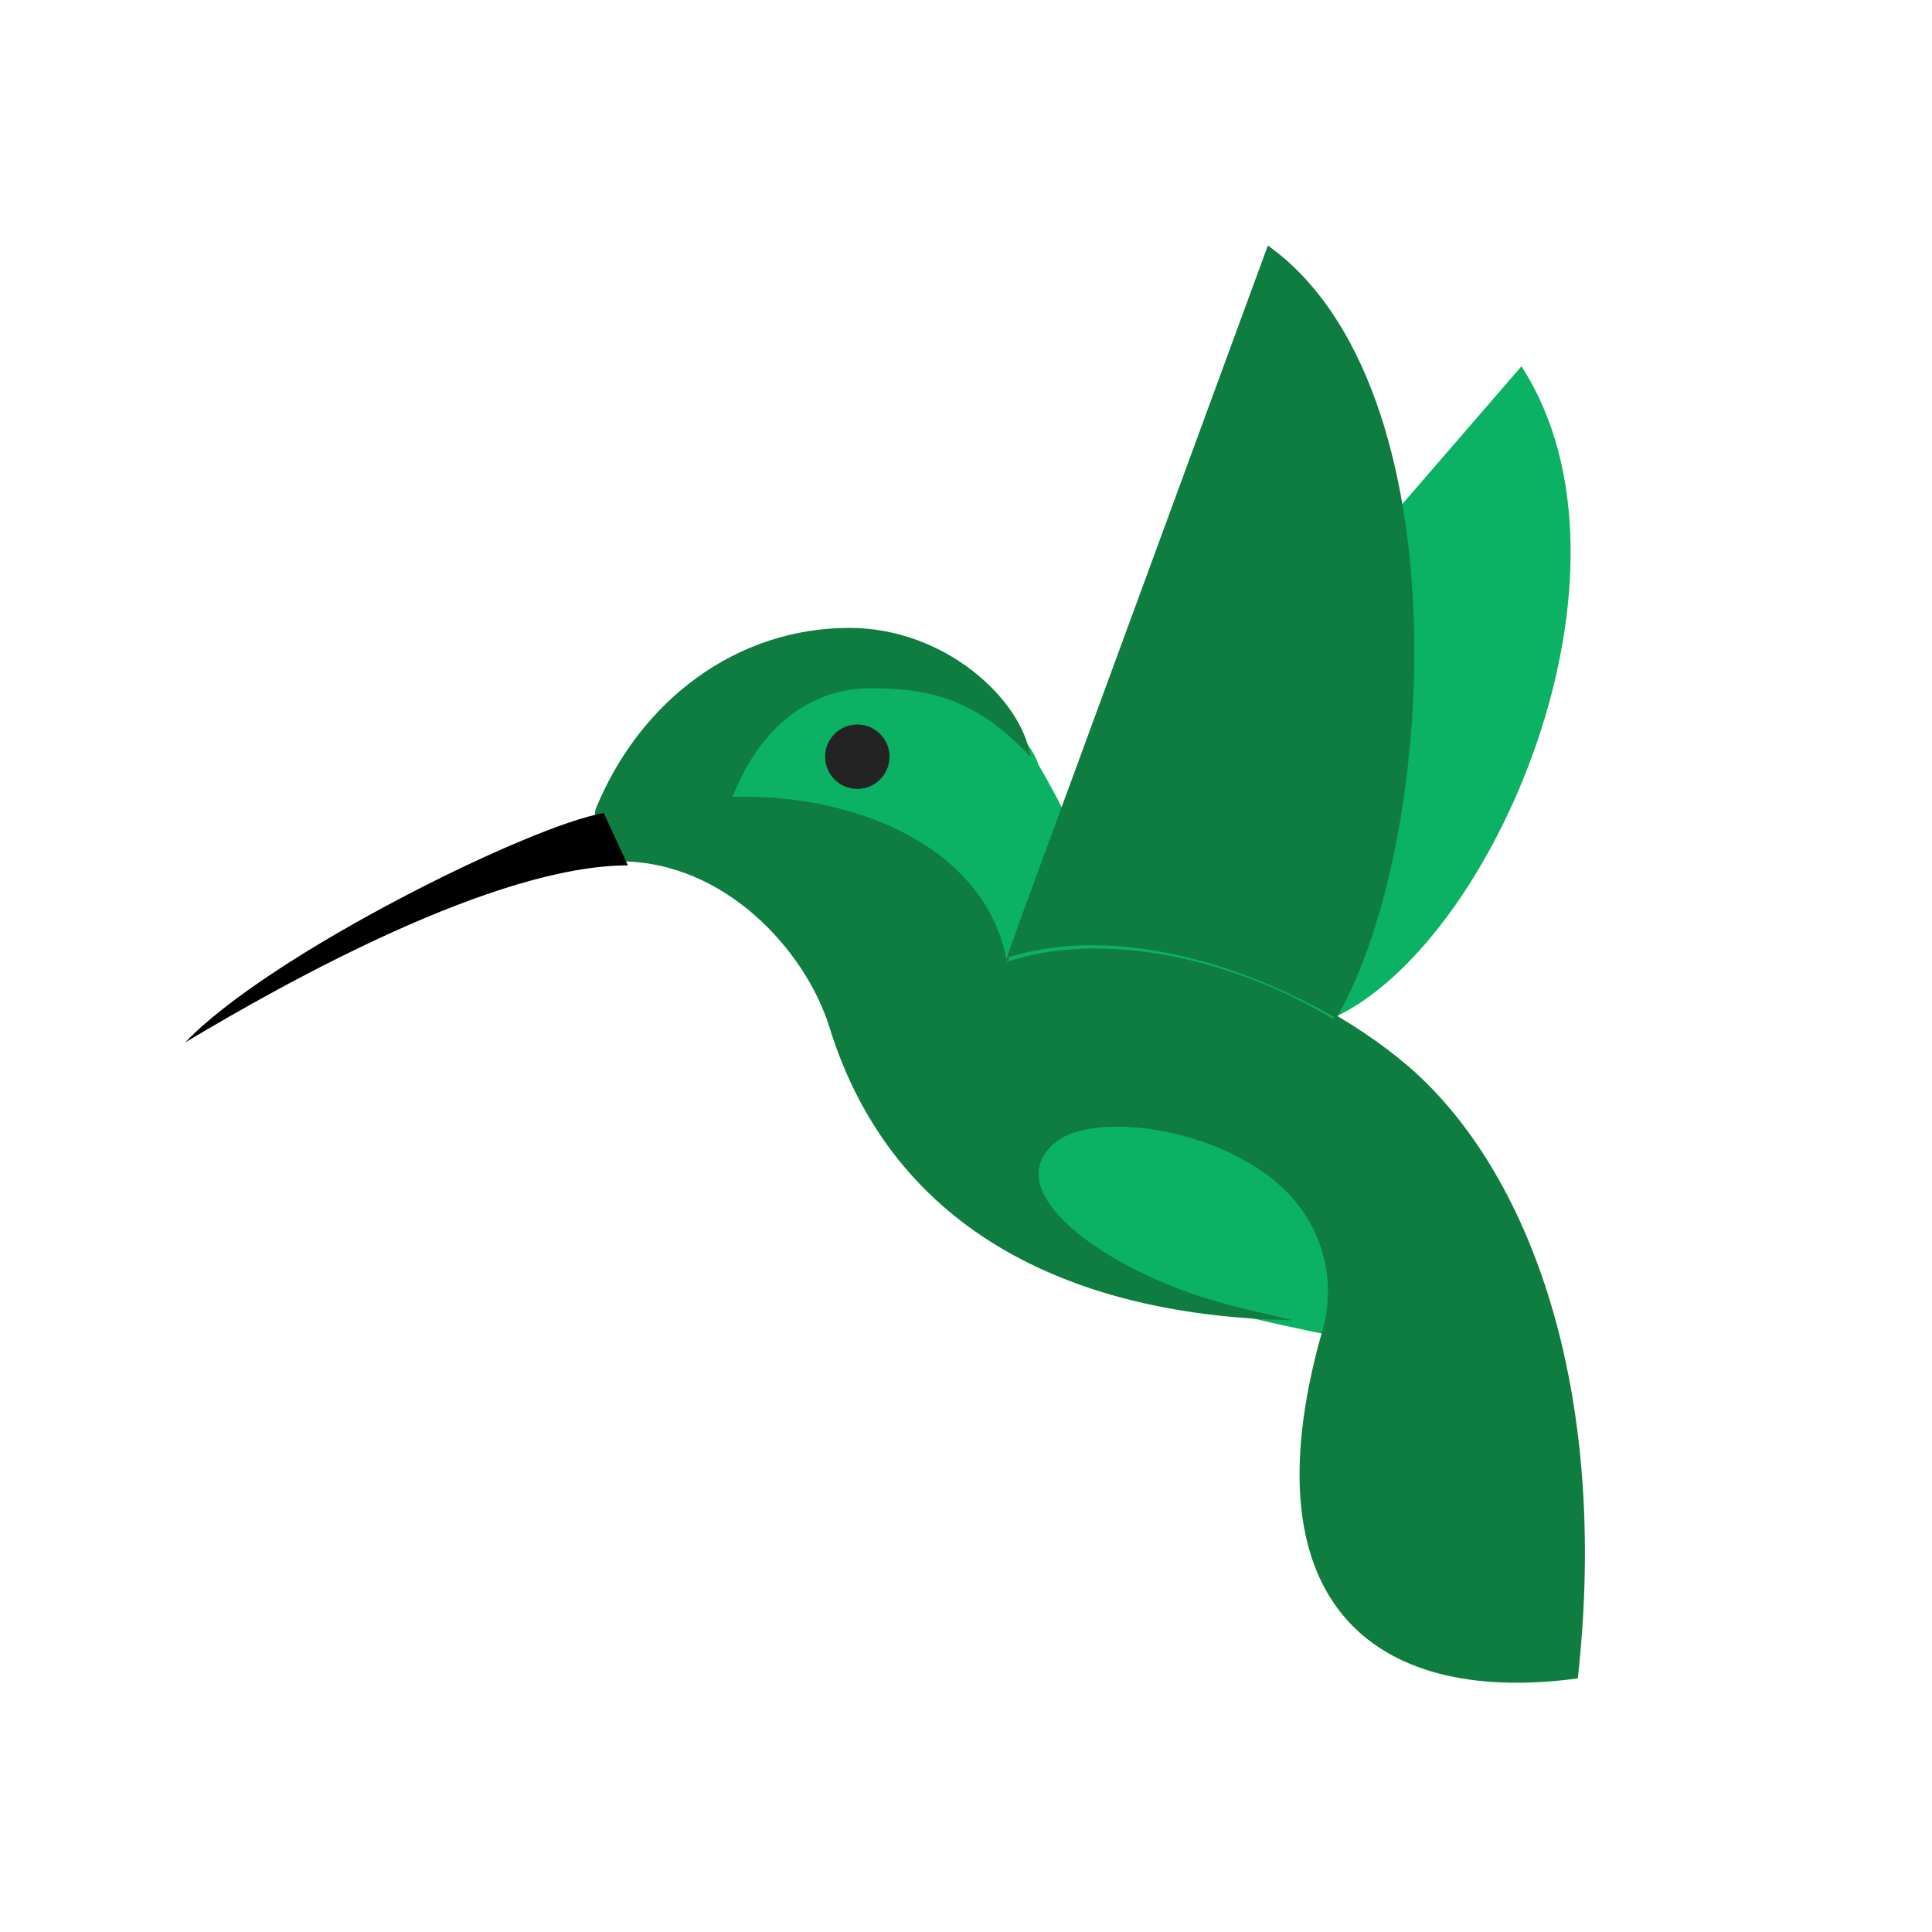
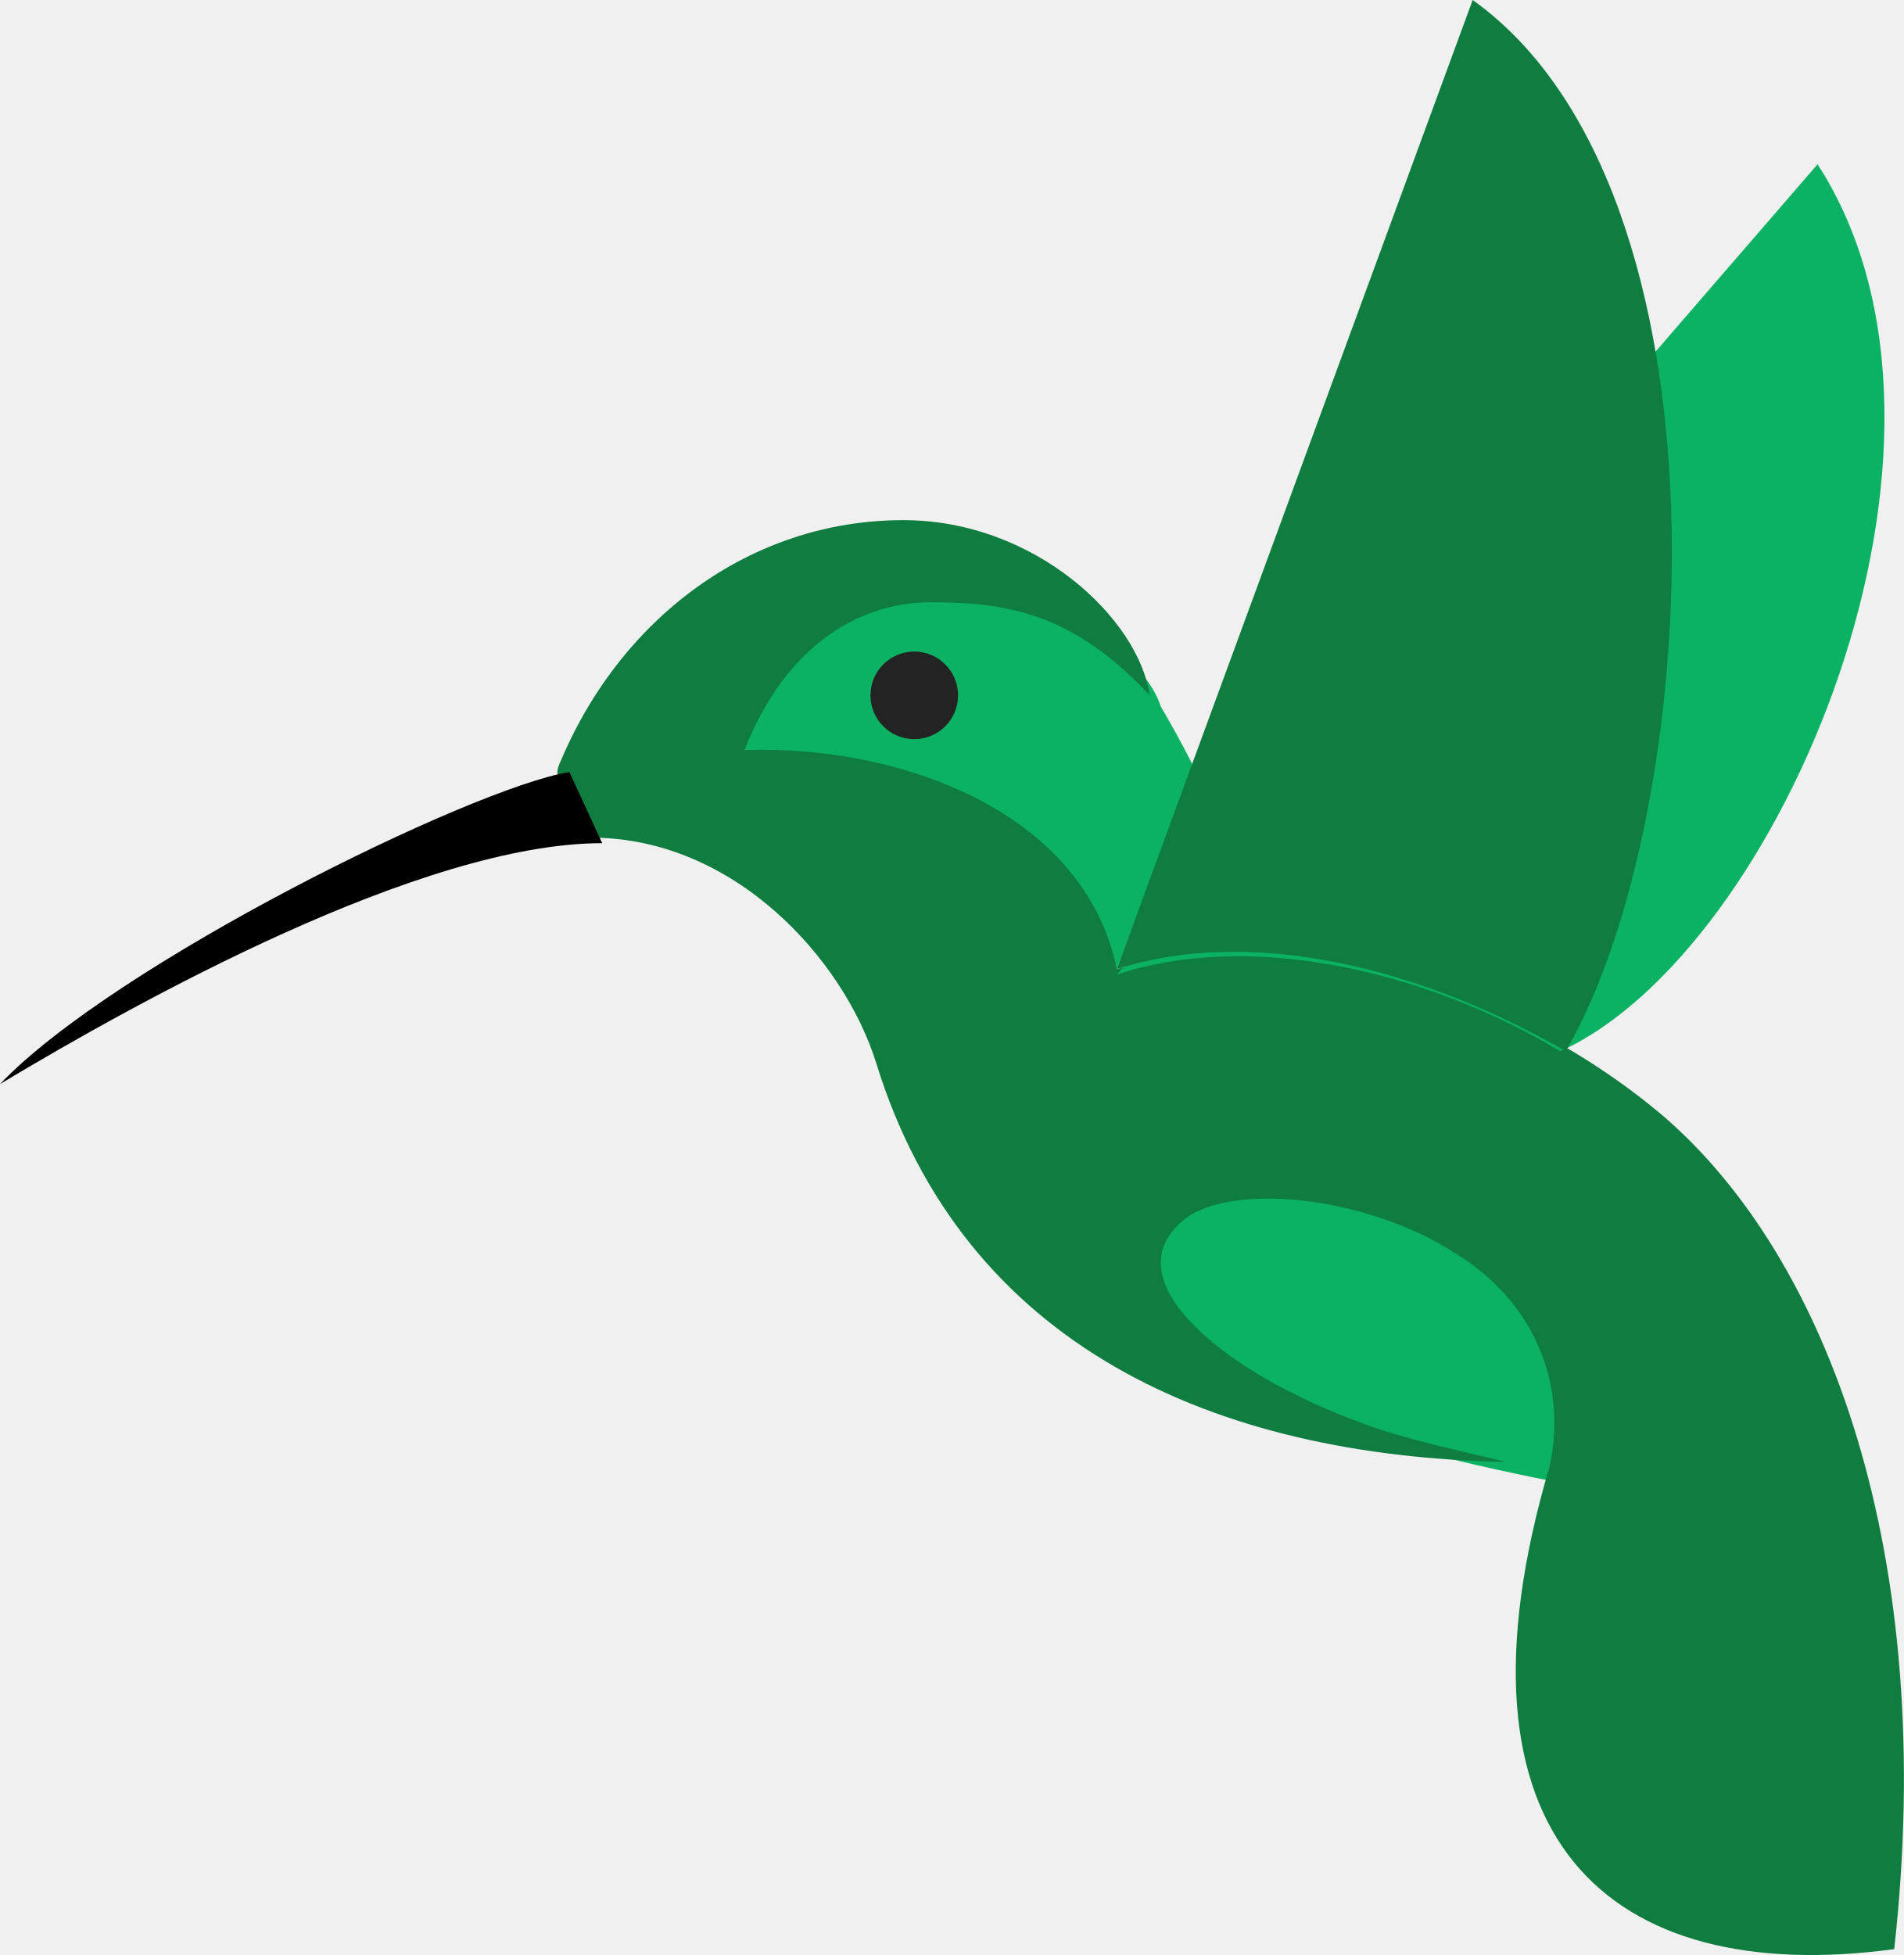
- <svg xmlns="http://www.w3.org/2000/svg" version="1.1" id="Layer_1" x="0px" y="0px" viewBox="0 0 48 48" style="enable-background:new 0 0 48 48;" xml:space="preserve">
-   <style type="text/css">
+ <svg xmlns="http://www.w3.org/2000/svg" version="1.1" id="Layer_1" x="0px" y="0px" viewBox="0 0 34.777 35.707" xml:space="preserve" width="34.777" height="35.707">
+   <defs id="defs25" />
+   <style type="text/css" id="style2">
	.st0{fill:#FFFFFF;}
	.st1{fill:#0BB263;}
	.st2{fill:#0E7D3F;}
	.st3{fill:#232323;}
</style>
-   <rect x="0" class="st0" width="48" height="48" />
-   <g>
-     <path class="st1" d="M33.2,33.2c0,0-3.8-0.7-4.9-1.4c-1.3-0.8-4.1-2.2-2.3-3.6c1.2-0.9,3-0.3,3.9,0.1c0,0,2.1,0.6,3,2.3   C33.6,32,33.2,33,33.2,33.2z" />
-     <path class="st1" d="M25.8,19c0,0,0.3,0.5,0.6,1.1L25,23.8c0,0-0.8-2.6-3.6-3.3c-2.8-0.7-3.3-0.6-3.3-0.6s1.1-3.3,4.3-2.8   C25.4,17.4,25.8,19,25.8,19z" />
-     <path class="st2" d="M35,26.5c-2.7-2.3-6.9-3.7-10-2.7c-0.6-2.9-4-4.1-6.8-4c0.7-1.8,2-2.7,3.4-2.7c1.4,0,2.6,0.2,4,1.7   c-0.2-1.4-2.1-3.2-4.5-3.2c-2.8,0-5.2,1.8-6.3,4.5c-0.1,0.3,0.2,0.8,0.6,1.3c2.6,0,4.6,2.2,5.2,4.1c1.6,5.2,6.2,7.2,11.5,7.3   c-0.8-0.2-1.8-0.4-2.6-0.7c-2.5-0.9-4.6-2.6-3.3-3.7c0.8-0.7,3.3-0.5,5,0.6c1.6,1,2,2.6,1.7,3.9c-2,6.8,1.1,9.5,6.3,8.8   C40,34.5,38,29.1,35,26.5z" />
-     <path d="M15.6,21.5c-3.3,0-8.5,2.9-11,4.4c2.1-2.2,8.6-5.4,10.4-5.7L15.6,21.5z" />
-     <circle class="st3" cx="21.3" cy="18.8" r="0.8" />
-     <path class="st1" d="M33.1,25.3c-2.5-1.5-5.7-2.2-8.1-1.4L37.8,9.1C41.1,14.2,37.1,23.5,33.1,25.3" />
-     <path class="st2" d="M25,23.8l6.5-17.7c4.9,3.5,4.2,14.9,1.7,19.2C30.6,23.8,27.5,23,25,23.8z" />
+   <g id="g20" transform="translate(-4.6,-6.1)">
+     <path class="st1" d="m 33.2,33.2 c 0,0 -3.8,-0.7 -4.9,-1.4 C 27,31 24.2,29.6 26,28.2 c 1.2,-0.9 3,-0.3 3.9,0.1 0,0 2.1,0.6 3,2.3 0.7,1.4 0.3,2.4 0.3,2.6 z" id="path6" style="fill:#0bb263" />
+     <path class="st1" d="m 25.8,19 c 0,0 0.3,0.5 0.6,1.1 L 25,23.8 c 0,0 -0.8,-2.6 -3.6,-3.3 -2.8,-0.7 -3.3,-0.6 -3.3,-0.6 0,0 1.1,-3.3 4.3,-2.8 3,0.3 3.4,1.9 3.4,1.9 z" id="path8" style="fill:#0bb263" />
+     <path class="st2" d="m 35,26.5 c -2.7,-2.3 -6.9,-3.7 -10,-2.7 -0.6,-2.9 -4,-4.1 -6.8,-4 0.7,-1.8 2,-2.7 3.4,-2.7 1.4,0 2.6,0.2 4,1.7 -0.2,-1.4 -2.1,-3.2 -4.5,-3.2 -2.8,0 -5.2,1.8 -6.3,4.5 -0.1,0.3 0.2,0.8 0.6,1.3 2.6,0 4.6,2.2 5.2,4.1 1.6,5.2 6.2,7.2 11.5,7.3 -0.8,-0.2 -1.8,-0.4 -2.6,-0.7 -2.5,-0.9 -4.6,-2.6 -3.3,-3.7 0.8,-0.7 3.3,-0.5 5,0.6 1.6,1 2,2.6 1.7,3.9 -2,6.8 1.1,9.5 6.3,8.8 C 40,34.5 38,29.1 35,26.5 Z" id="path10" style="fill:#0e7d3f" />
+     <path d="m 15.6,21.5 c -3.3,0 -8.5,2.9 -11,4.4 2.1,-2.2 8.6,-5.4 10.4,-5.7 z" id="path12" />
+     <circle class="st3" cx="21.3" cy="18.8" r="0.8" id="circle14" style="fill:#232323" />
+     <path class="st1" d="M 33.1,25.3 C 30.6,23.8 27.4,23.1 25,23.9 L 37.8,9.1 c 3.3,5.1 -0.7,14.4 -4.7,16.2" id="path16" style="fill:#0bb263" />
+     <path class="st2" d="M 25,23.8 31.5,6.1 C 36.4,9.6 35.7,21 33.2,25.3 30.6,23.8 27.5,23 25,23.8 Z" id="path18" style="fill:#0e7d3f" />
  </g>
</svg>
